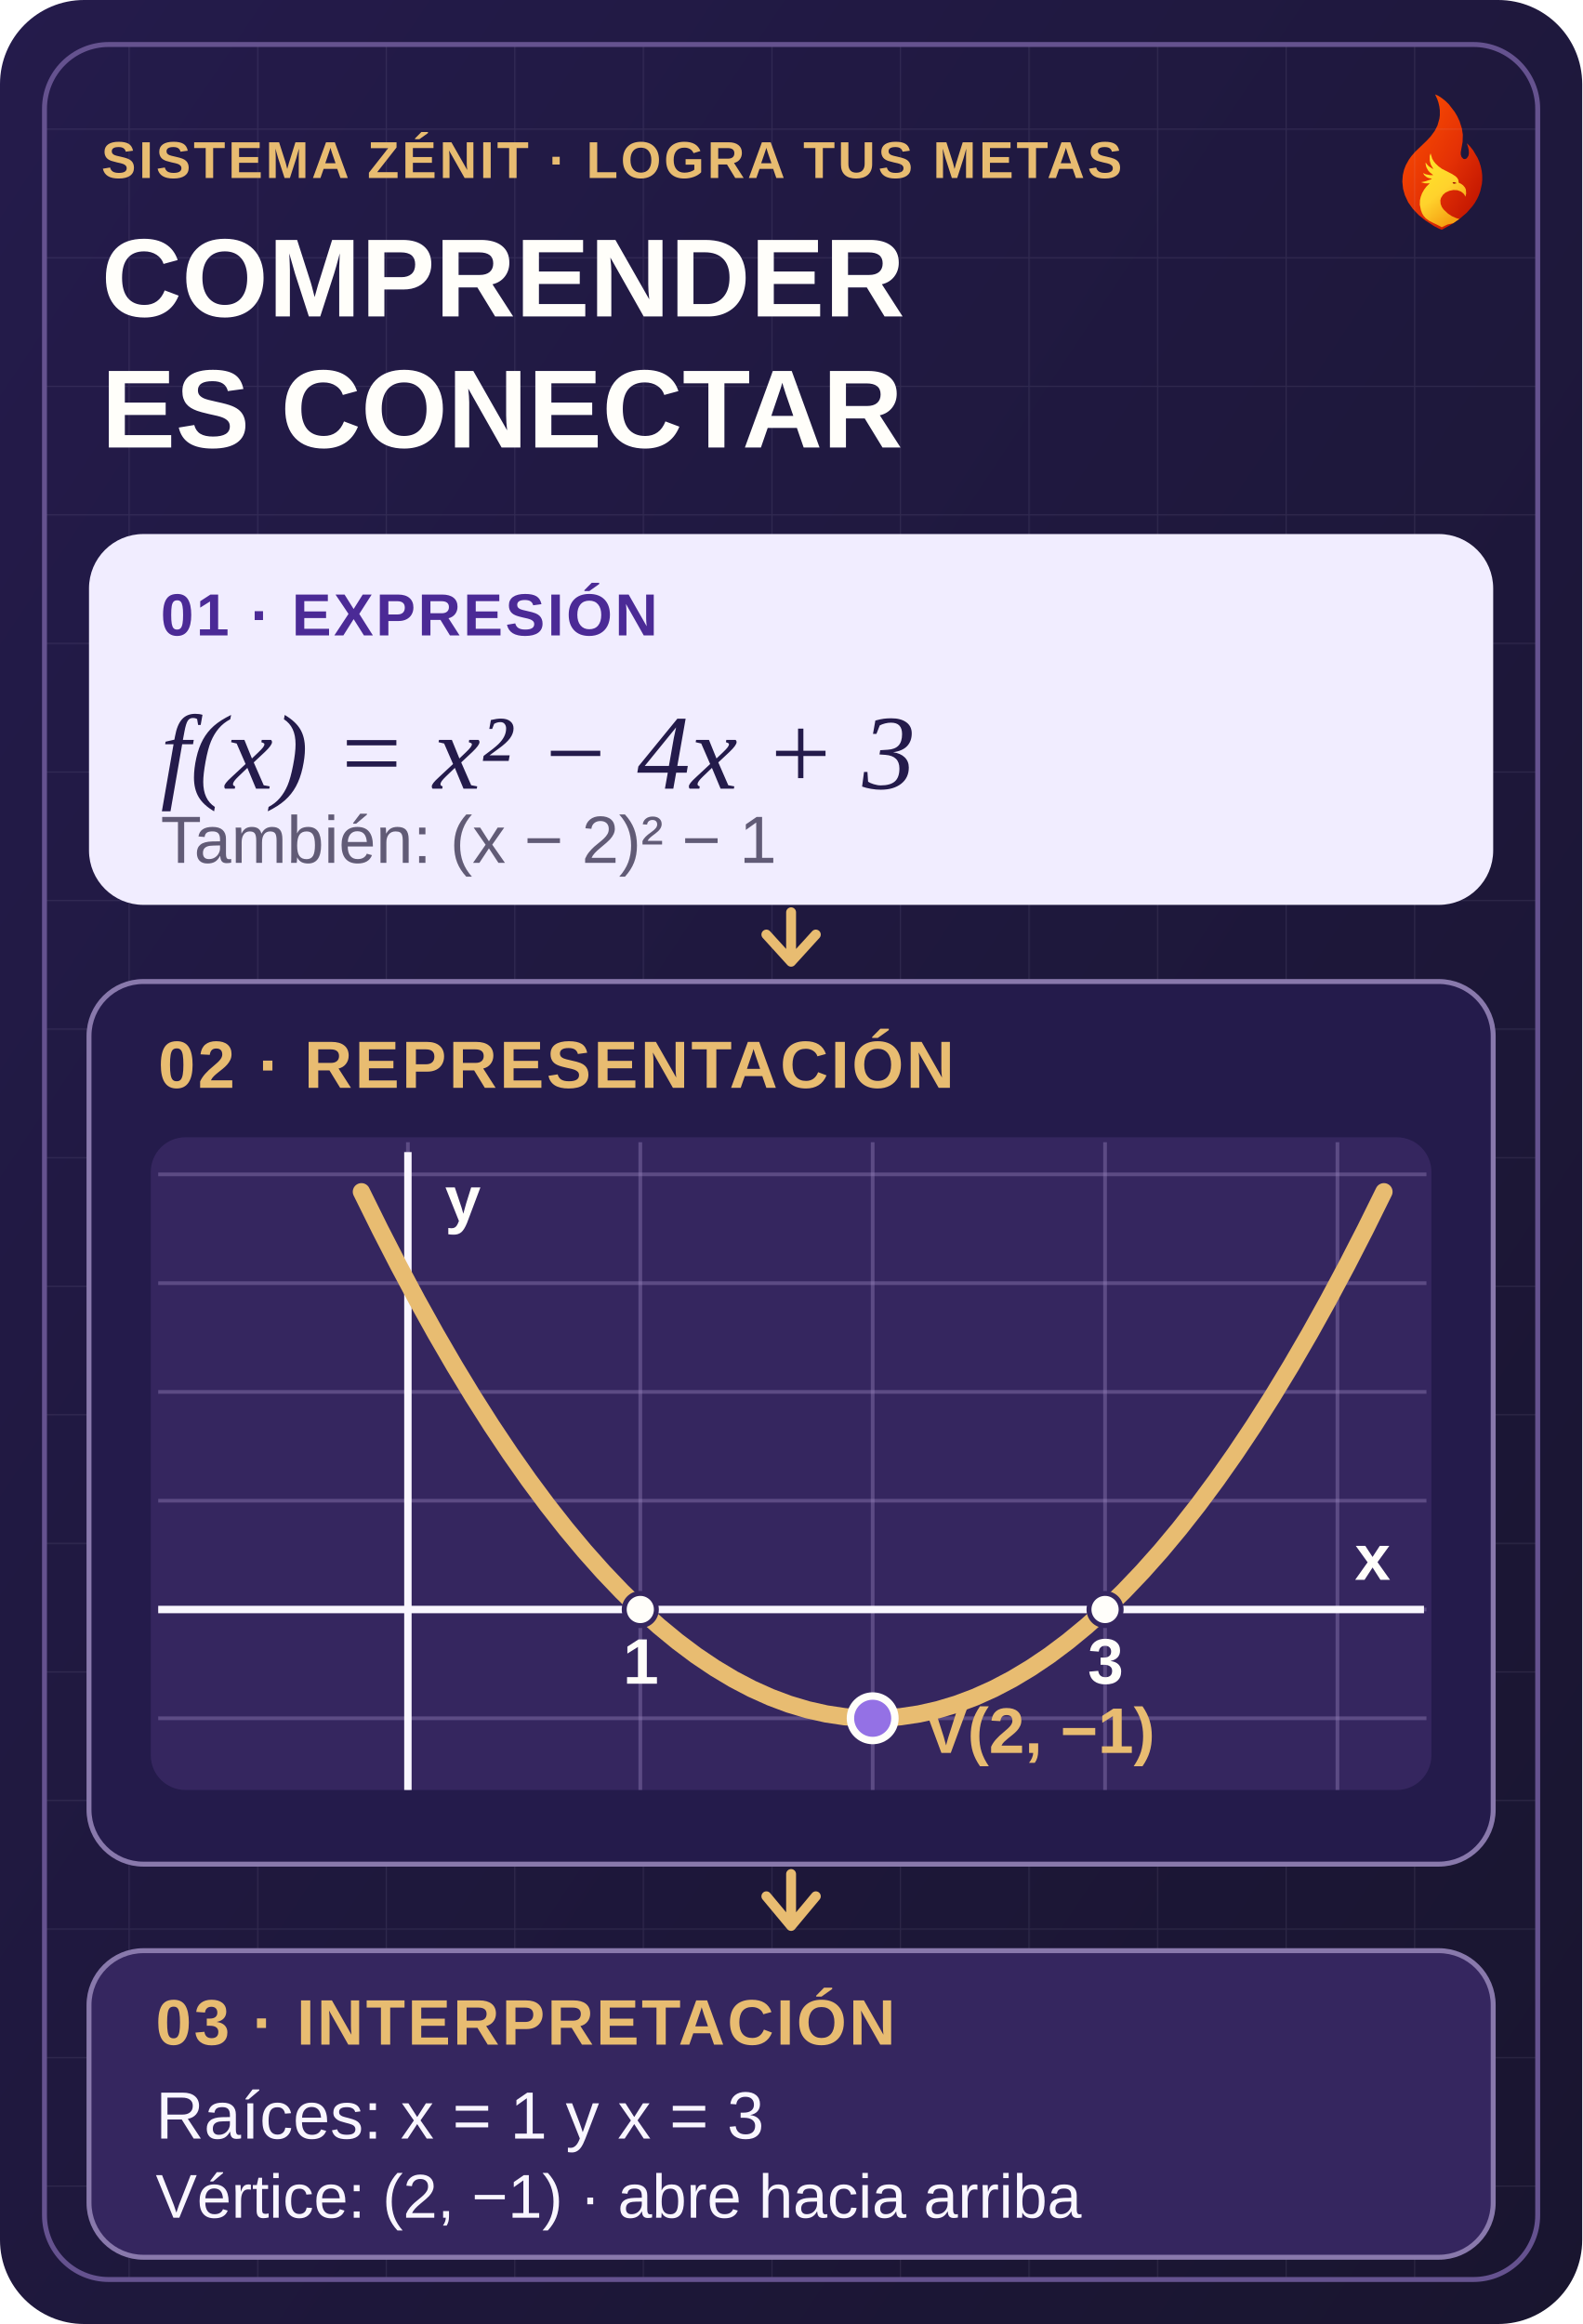
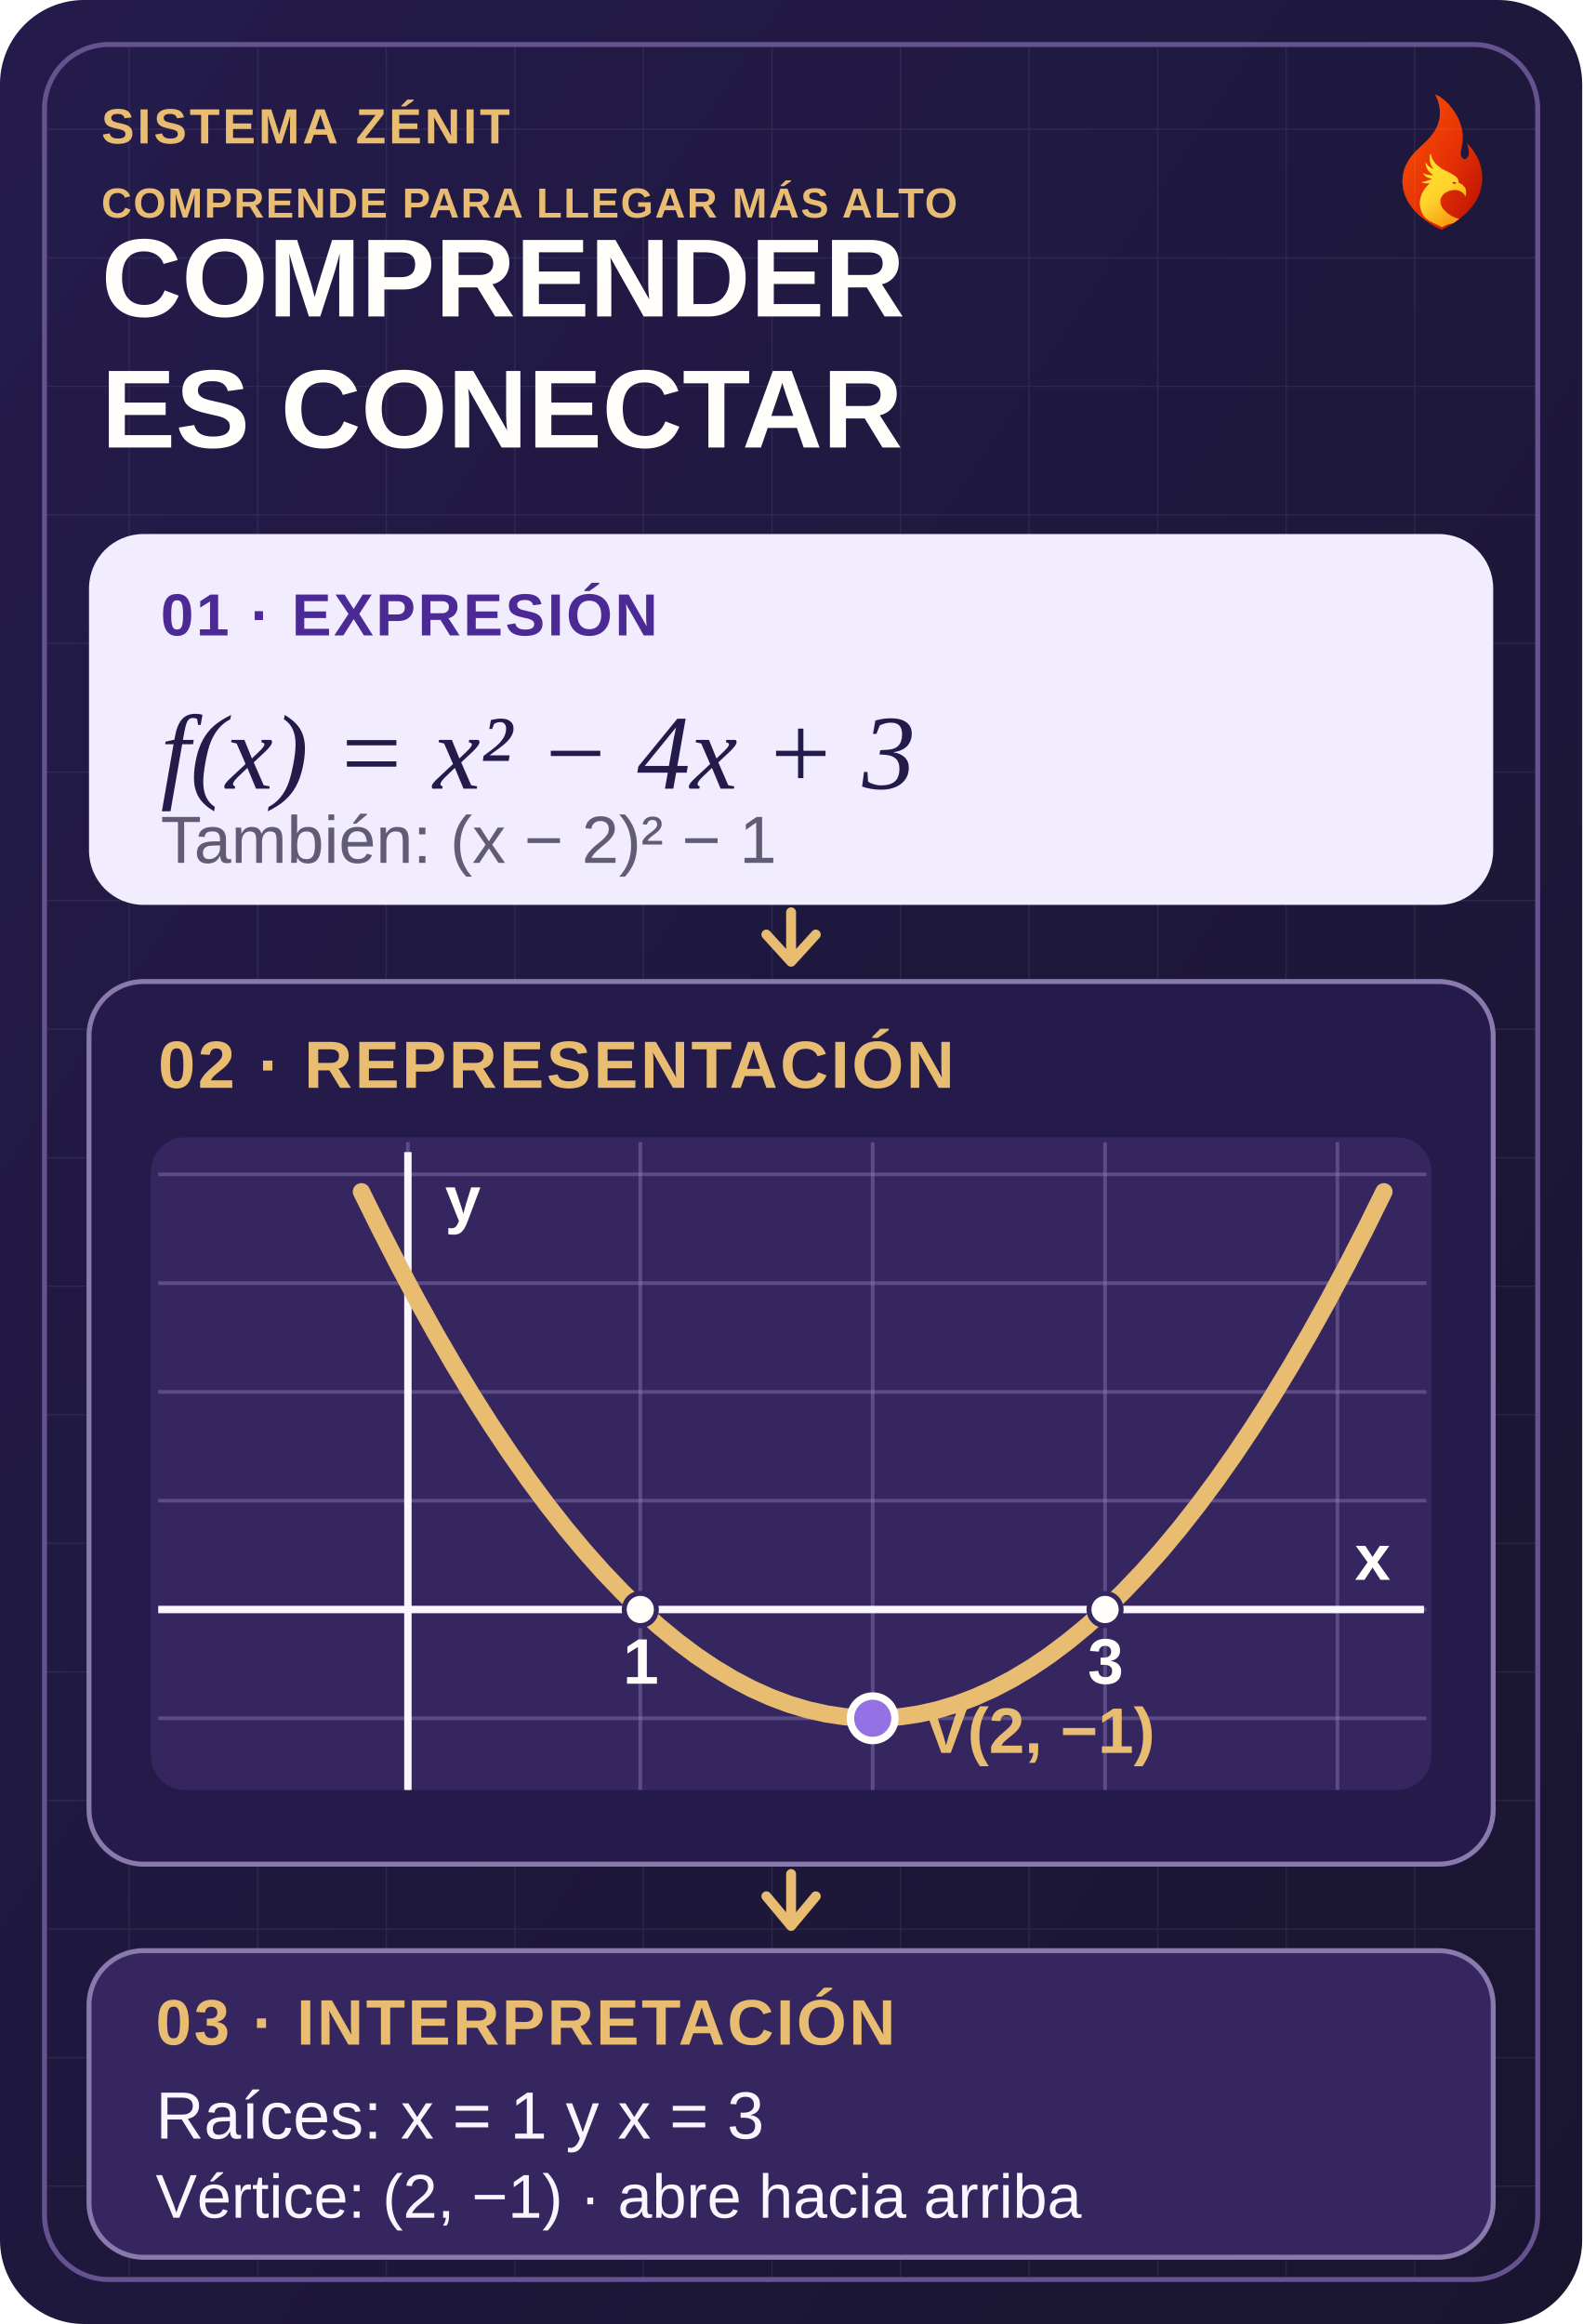
<svg xmlns="http://www.w3.org/2000/svg" viewBox="0 0 640 940" role="img" aria-labelledby="title description">
  <defs>
    <linearGradient id="background" x1="0" y1="0" x2="1" y2="1">
      <stop stop-color="#241b4b" />
      <stop offset="1" stop-color="#19152f" />
    </linearGradient>
    <pattern id="grid" width="52" height="52" patternUnits="userSpaceOnUse">
      <path d="M52 0H0V52" stroke="#d9cdef" stroke-opacity=".09" fill="none" />
    </pattern>
    <clipPath id="plot-clip">
      <rect x="25" y="63" width="518" height="264" rx="14" />
    </clipPath>
  </defs>
  <defs>
    <linearGradient id="flame" x1="0" y1="0" x2="1" y2="1">
      <stop stop-color="#FF5300" />
      <stop offset=".55" stop-color="#E43105" />
      <stop offset="1" stop-color="#B70D00" />
    </linearGradient>
    <linearGradient id="bird" x1="0" y1="0" x2=".5" y2="1">
      <stop stop-color="#FFE929" />
      <stop offset=".6" stop-color="#FFD22C" />
      <stop offset="1" stop-color="#F5A012" />
    </linearGradient>
  </defs>
  <rect width="640" height="940" rx="34" fill="url(#background)" />
  <g aria-label="Fénix original de Sistema Zénit" transform="translate(567 38) scale(.03) translate(-470 -105)">
    <path fill="url(#flame)" d="M920,111 950,177 964,218 977,273 984,327 984,391 978,438 952,530 915,603 860,678 805,737 650,886 600,944 567,990 526,1064 502,1125 485,1197 478,1286 488,1383 512,1469 557,1566 620,1655 698,1737 791,1812 908,1888 972,1921 1010,1936 1121,1875 1249,1790 1347,1706 1425,1617 1456,1573 1487,1519 1508,1475 1529,1417 1551,1318 1556,1262 1555,1199 1549,1146 1535,1080 1515,1017 1492,965 1433,865 1389,810 1348,770 1364,818 1374,864 1376,905 1369,940 1347,973 1323,984 1301,980 1277,955 1267,926 1266,892 1291,751 1294,654 1281,570 1250,472 1219,406 1185,348 1105,244 1059,199 1011,161 965,131Z" />
    <path fill="url(#bird)" d="M859,906 848,942 848,1005 862,1056 894,1113 890,1116 836,1081 809,1053 793,1029 792,1049 802,1093 826,1137 849,1162 893,1197 889,1200 855,1200 793,1188 758,1171 772,1197 800,1222 823,1235 871,1248 875,1253 784,1284 731,1295 779,1309 817,1311 840,1308 844,1313 802,1355 772,1395 744,1445 726,1493 716,1538 714,1597 729,1672 745,1714 764,1747 792,1780 839,1815 890,1841 955,1872 1010,1902 1088,1865 1164,1848 1247,1790 1208,1780 1145,1752 1093,1718 1033,1661 1011,1629 995,1589 991,1541 999,1508 1025,1466 1060,1435 1112,1411 1167,1400 1221,1403 1269,1421 1302,1447 1316,1465 1328,1491 1339,1449 1335,1394 1323,1367 1298,1337 1267,1315 1239,1302 1233,1262 1218,1237 1196,1215 1148,1184 1011,1114 965,1080 927,1044 902,1013 881,978Z" />
    <path d="M1154 1298 C1172 1289 1192 1293 1211 1310 C1191 1307 1180 1323 1167 1315 Z" fill="#A31F06" />
  </g>
  <rect x="18" y="18" width="604" height="904" rx="26" fill="url(#grid)" stroke="#65528f" stroke-width="2" />
  <g font-family="Arial,Helvetica,sans-serif">
-     <text x="41" y="72" font-size="21" font-weight="800" letter-spacing="1.15" fill="#e8bc71">SISTEMA ZÉNIT · LOGRA TUS METAS</text>
+     <text x="41" y="58" font-size="20" font-weight="800" letter-spacing="1.15" fill="#e8bc71">SISTEMA ZÉNIT</text>
+     <text x="41" y="88" font-size="17" font-weight="700" letter-spacing=".65" fill="#e8bc71">COMPRENDE PARA LLEGAR MÁS ALTO</text>
    <text x="41" y="128" font-size="45" font-weight="800" fill="#fffefa">COMPRENDER</text>
    <text x="41" y="181" font-size="45" font-weight="800" fill="#fffefa">ES CONECTAR</text>
    <g transform="translate(36 216)">
      <rect width="568" height="150" rx="22" fill="#f1edff" />
      <text x="29" y="41" fill="#4b2a96" font-size="24" font-weight="800" letter-spacing="1">01 · EXPRESIÓN</text>
      <text x="29" y="103" fill="#241b4b" font-size="43" font-family="Georgia,Times New Roman,serif" font-style="italic">f(x) = x² − 4x + 3</text>
      <text x="29" y="133" fill="#615b76" font-size="27">También: (x − 2)² − 1</text>
    </g>
    <path d="M320 369V389m-10-11 10 11 10-11" stroke="#e8bc71" stroke-width="4" fill="none" stroke-linejoin="round" stroke-linecap="round" />
    <g transform="translate(36 397)">
      <rect width="568" height="357" rx="22" fill="#241b4b" stroke="#8979ac" stroke-width="2" />
      <text x="28" y="43" font-size="27" font-weight="800" letter-spacing="1" fill="#e8bc71">02 · REPRESENTACIÓN</text>
      <g clip-path="url(#plot-clip)">
        <rect x="25" y="63" width="518" height="264" rx="14" fill="#35265f" />
        <g stroke="#9682bd" stroke-opacity=".4" stroke-width="1.5">
          <path d="M28 78H541M28 122H541M28 166H541M28 210H541M28 254H541M28 298H541" />
          <path d="M129 65V329M223 65V329M317 65V329M411 65V329M505 65V329" />
        </g>
        <path d="M28 254H540M129 69V327" stroke="#f9f6ff" stroke-width="3" fill="none" />
        <path d="M110.20 85.04 L117.72 100.25 L125.24 114.89 L132.76 128.97 L140.28 142.49 L147.80 155.44 L155.32 167.83 L162.84 179.66 L170.36 190.92 L177.88 201.62 L185.40 211.76 L192.92 221.33 L200.44 230.35 L207.96 238.79 L215.48 246.68 L223.00 254.00 L230.52 260.76 L238.04 266.95 L245.56 272.59 L253.08 277.65 L260.60 282.16 L268.12 286.10 L275.64 289.48 L283.16 292.30 L290.68 294.55 L298.20 296.24 L305.72 297.37 L313.24 297.93 L320.76 297.93 L328.28 297.37 L335.80 296.24 L343.32 294.55 L350.84 292.30 L358.36 289.48 L365.88 286.10 L373.40 282.16 L380.92 277.65 L388.44 272.59 L395.96 266.95 L403.48 260.76 L411.00 254.00 L418.52 246.68 L426.04 238.79 L433.56 230.35 L441.08 221.33 L448.60 211.76 L456.12 201.62 L463.64 190.92 L471.16 179.66 L478.68 167.83 L486.20 155.44 L493.72 142.49 L501.24 128.97 L508.76 114.89 L516.28 100.25 L523.80 85.04" stroke="#e8bc71" stroke-width="7" stroke-linecap="round" stroke-linejoin="round" fill="none" />
        <circle cx="223" cy="254" r="6.5" fill="#fffefa" stroke="#35265f" stroke-width="2" />
        <circle cx="411" cy="254" r="6.5" fill="#fffefa" stroke="#35265f" stroke-width="2" />
        <circle cx="317" cy="298" r="9" fill="#9471e5" stroke="#fffefa" stroke-width="3" />
        <g font-size="26" font-weight="700" fill="#fffefa">
          <text x="512" y="242">x</text>
          <text x="144" y="97">y</text>
          <text x="216" y="284">1</text>
          <text x="404" y="284">3</text>
          <text x="338" y="312" fill="#e8bc71">V(2, −1)</text>
        </g>
      </g>
    </g>
    <path d="M320 758V779m-10-12 10 12 10-12" stroke="#e8bc71" stroke-width="4" stroke-linejoin="round" stroke-linecap="round" fill="none" />
    <g transform="translate(36 789)">
      <rect width="568" height="124" rx="22" fill="#35265f" stroke="#8979ac" stroke-width="2" />
      <text x="27" y="38" fill="#e8bc71" font-size="26" font-weight="800" letter-spacing="1">03 · INTERPRETACIÓN</text>
      <text x="27" y="76" fill="#f9f6ff" font-size="27">Raíces: x = 1 y x = 3</text>
      <text x="27" y="108" fill="#f9f6ff" font-size="25">Vértice: (2, −1) · abre hacia arriba</text>
    </g>
  </g>
</svg>
